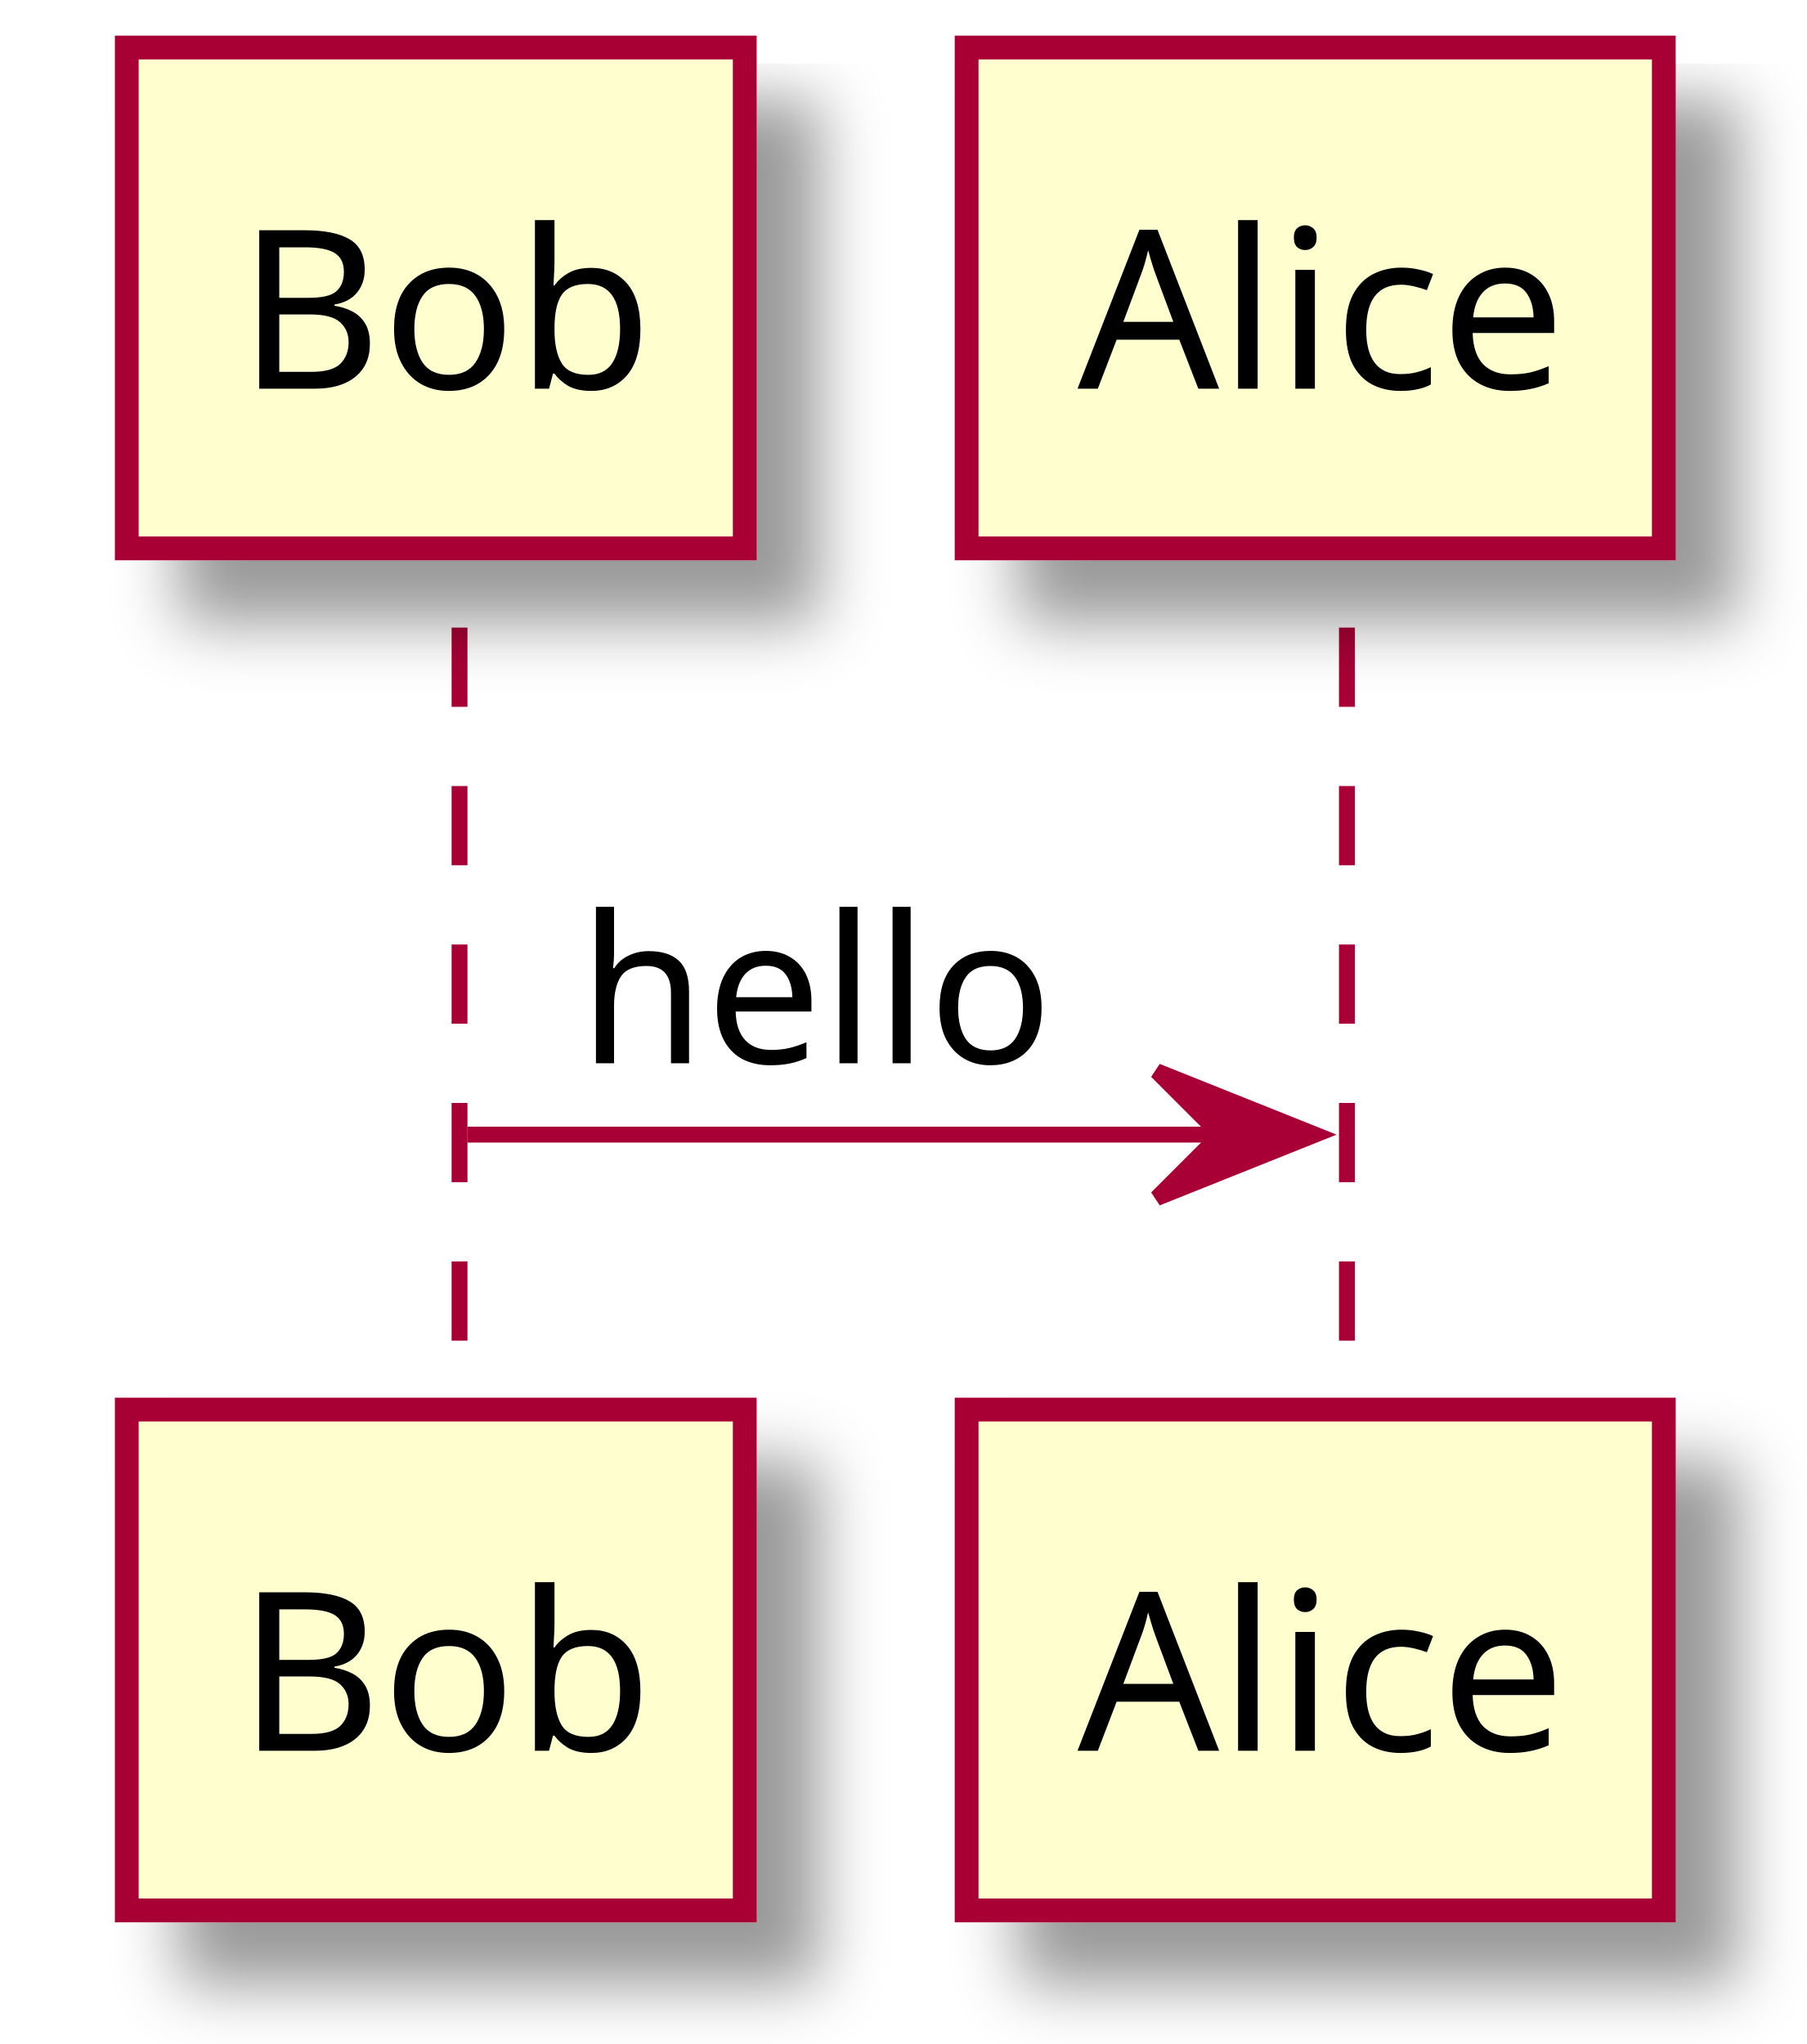
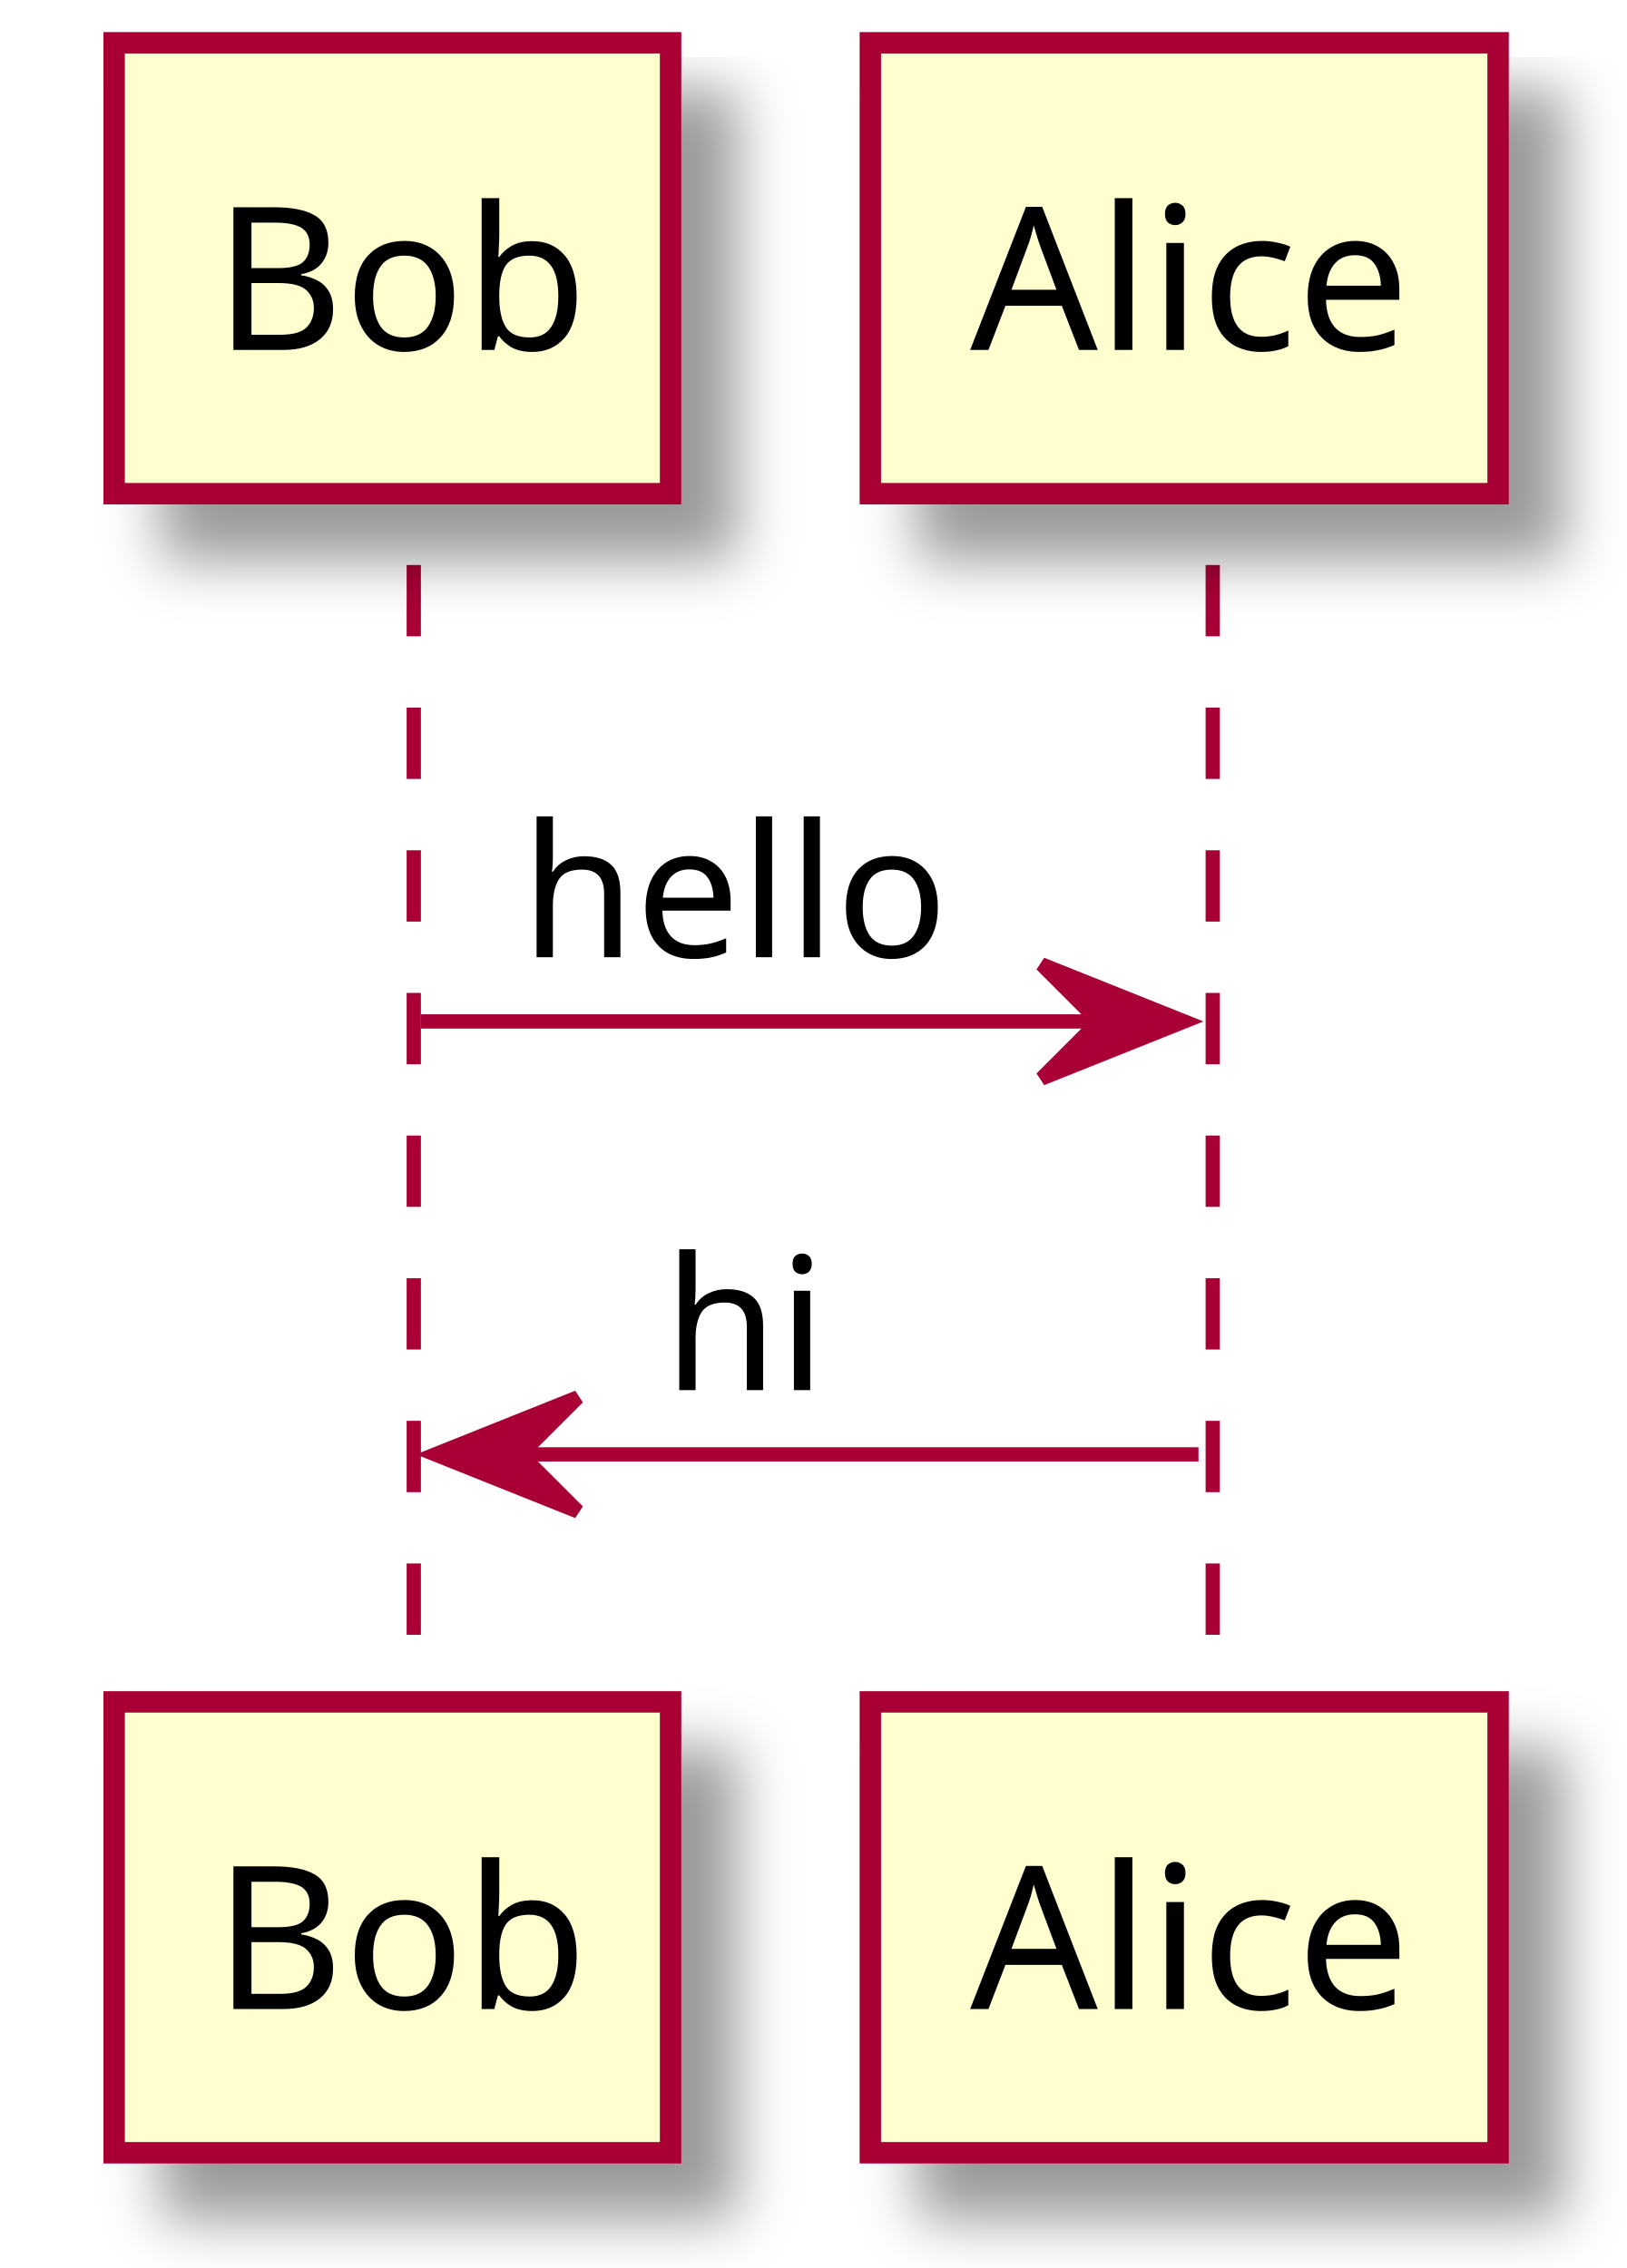
- <svg xmlns="http://www.w3.org/2000/svg" contentScriptType="application/ecmascript" contentStyleType="text/css" height="129px" preserveAspectRatio="none" style="width:114px;height:129px;" version="1.1" viewBox="0 0 114 129" width="114px" zoomAndPan="magnify">
+ <svg xmlns="http://www.w3.org/2000/svg" contentScriptType="application/ecmascript" contentStyleType="text/css" height="159px" preserveAspectRatio="none" style="width:114px;height:159px;" version="1.1" viewBox="0 0 114 159" width="114px" zoomAndPan="magnify">
  <defs>
-     <filter height="300%" id="f8jplx5" width="300%" x="-1" y="-1">
+     <filter height="300%" id="f9nsoka" width="300%" x="-1" y="-1">
      <feGaussianBlur result="blurOut" stdDeviation="2.0" />
      <feColorMatrix in="blurOut" result="blurOut2" type="matrix" values="0 0 0 0 0 0 0 0 0 0 0 0 0 0 0 0 0 0 .4 0" />
      <feOffset dx="4.0" dy="4.0" in="blurOut2" result="blurOut3" />
      <feBlend in="SourceGraphic" in2="blurOut3" mode="normal" />
    </filter>
  </defs>
  <g>
-     <line style="stroke: #A80036; stroke-width: 1.0; stroke-dasharray: 5.0,5.0;" x1="29" x2="29" y1="39.609" y2="89.961" />
-     <line style="stroke: #A80036; stroke-width: 1.0; stroke-dasharray: 5.0,5.0;" x1="85" x2="85" y1="39.609" y2="89.961" />
-     <rect fill="#FEFECE" filter="url(#f8jplx5)" height="31.609" style="stroke: #A80036; stroke-width: 1.5;" width="39" x="8" y="3" />
+     <line style="stroke: #A80036; stroke-width: 1.0; stroke-dasharray: 5.0,5.0;" x1="29" x2="29" y1="39.609" y2="120.312" />
+     <line style="stroke: #A80036; stroke-width: 1.0; stroke-dasharray: 5.0,5.0;" x1="85" x2="85" y1="39.609" y2="120.312" />
+     <rect fill="#FEFECE" filter="url(#f9nsoka)" height="31.609" style="stroke: #A80036; stroke-width: 1.5;" width="39" x="8" y="3" />
    <text fill="#000000" font-family="sans-serif" font-size="14" lengthAdjust="spacingAndGlyphs" textLength="25" x="15" y="24.533">Bob</text>
-     <rect fill="#FEFECE" filter="url(#f8jplx5)" height="31.609" style="stroke: #A80036; stroke-width: 1.5;" width="39" x="8" y="88.961" />
-     <text fill="#000000" font-family="sans-serif" font-size="14" lengthAdjust="spacingAndGlyphs" textLength="25" x="15" y="110.494">Bob</text>
-     <rect fill="#FEFECE" filter="url(#f8jplx5)" height="31.609" style="stroke: #A80036; stroke-width: 1.5;" width="44" x="61" y="3" />
+     <rect fill="#FEFECE" filter="url(#f9nsoka)" height="31.609" style="stroke: #A80036; stroke-width: 1.5;" width="39" x="8" y="119.312" />
+     <text fill="#000000" font-family="sans-serif" font-size="14" lengthAdjust="spacingAndGlyphs" textLength="25" x="15" y="140.846">Bob</text>
+     <rect fill="#FEFECE" filter="url(#f9nsoka)" height="31.609" style="stroke: #A80036; stroke-width: 1.5;" width="44" x="61" y="3" />
    <text fill="#000000" font-family="sans-serif" font-size="14" lengthAdjust="spacingAndGlyphs" textLength="30" x="68" y="24.533">Alice</text>
-     <rect fill="#FEFECE" filter="url(#f8jplx5)" height="31.609" style="stroke: #A80036; stroke-width: 1.5;" width="44" x="61" y="88.961" />
-     <text fill="#000000" font-family="sans-serif" font-size="14" lengthAdjust="spacingAndGlyphs" textLength="30" x="68" y="110.494">Alice</text>
+     <rect fill="#FEFECE" filter="url(#f9nsoka)" height="31.609" style="stroke: #A80036; stroke-width: 1.5;" width="44" x="61" y="119.312" />
+     <text fill="#000000" font-family="sans-serif" font-size="14" lengthAdjust="spacingAndGlyphs" textLength="30" x="68" y="140.846">Alice</text>
    <polygon fill="#A80036" points="73,67.609,83,71.609,73,75.609,77,71.609" style="stroke: #A80036; stroke-width: 1.0;" />
    <line style="stroke: #A80036; stroke-width: 1.0;" x1="29.5" x2="79" y1="71.609" y2="71.609" />
    <text fill="#000000" font-family="sans-serif" font-size="13" lengthAdjust="spacingAndGlyphs" textLength="27" x="36.5" y="67.105">hello</text>
+     <polygon fill="#A80036" points="40.5,97.961,30.5,101.961,40.5,105.961,36.5,101.961" style="stroke: #A80036; stroke-width: 1.0;" />
+     <line style="stroke: #A80036; stroke-width: 1.0;" x1="34.5" x2="84" y1="101.961" y2="101.961" />
+     <text fill="#000000" font-family="sans-serif" font-size="13" lengthAdjust="spacingAndGlyphs" textLength="10" x="46.5" y="97.456">hi</text>
  </g>
</svg>
